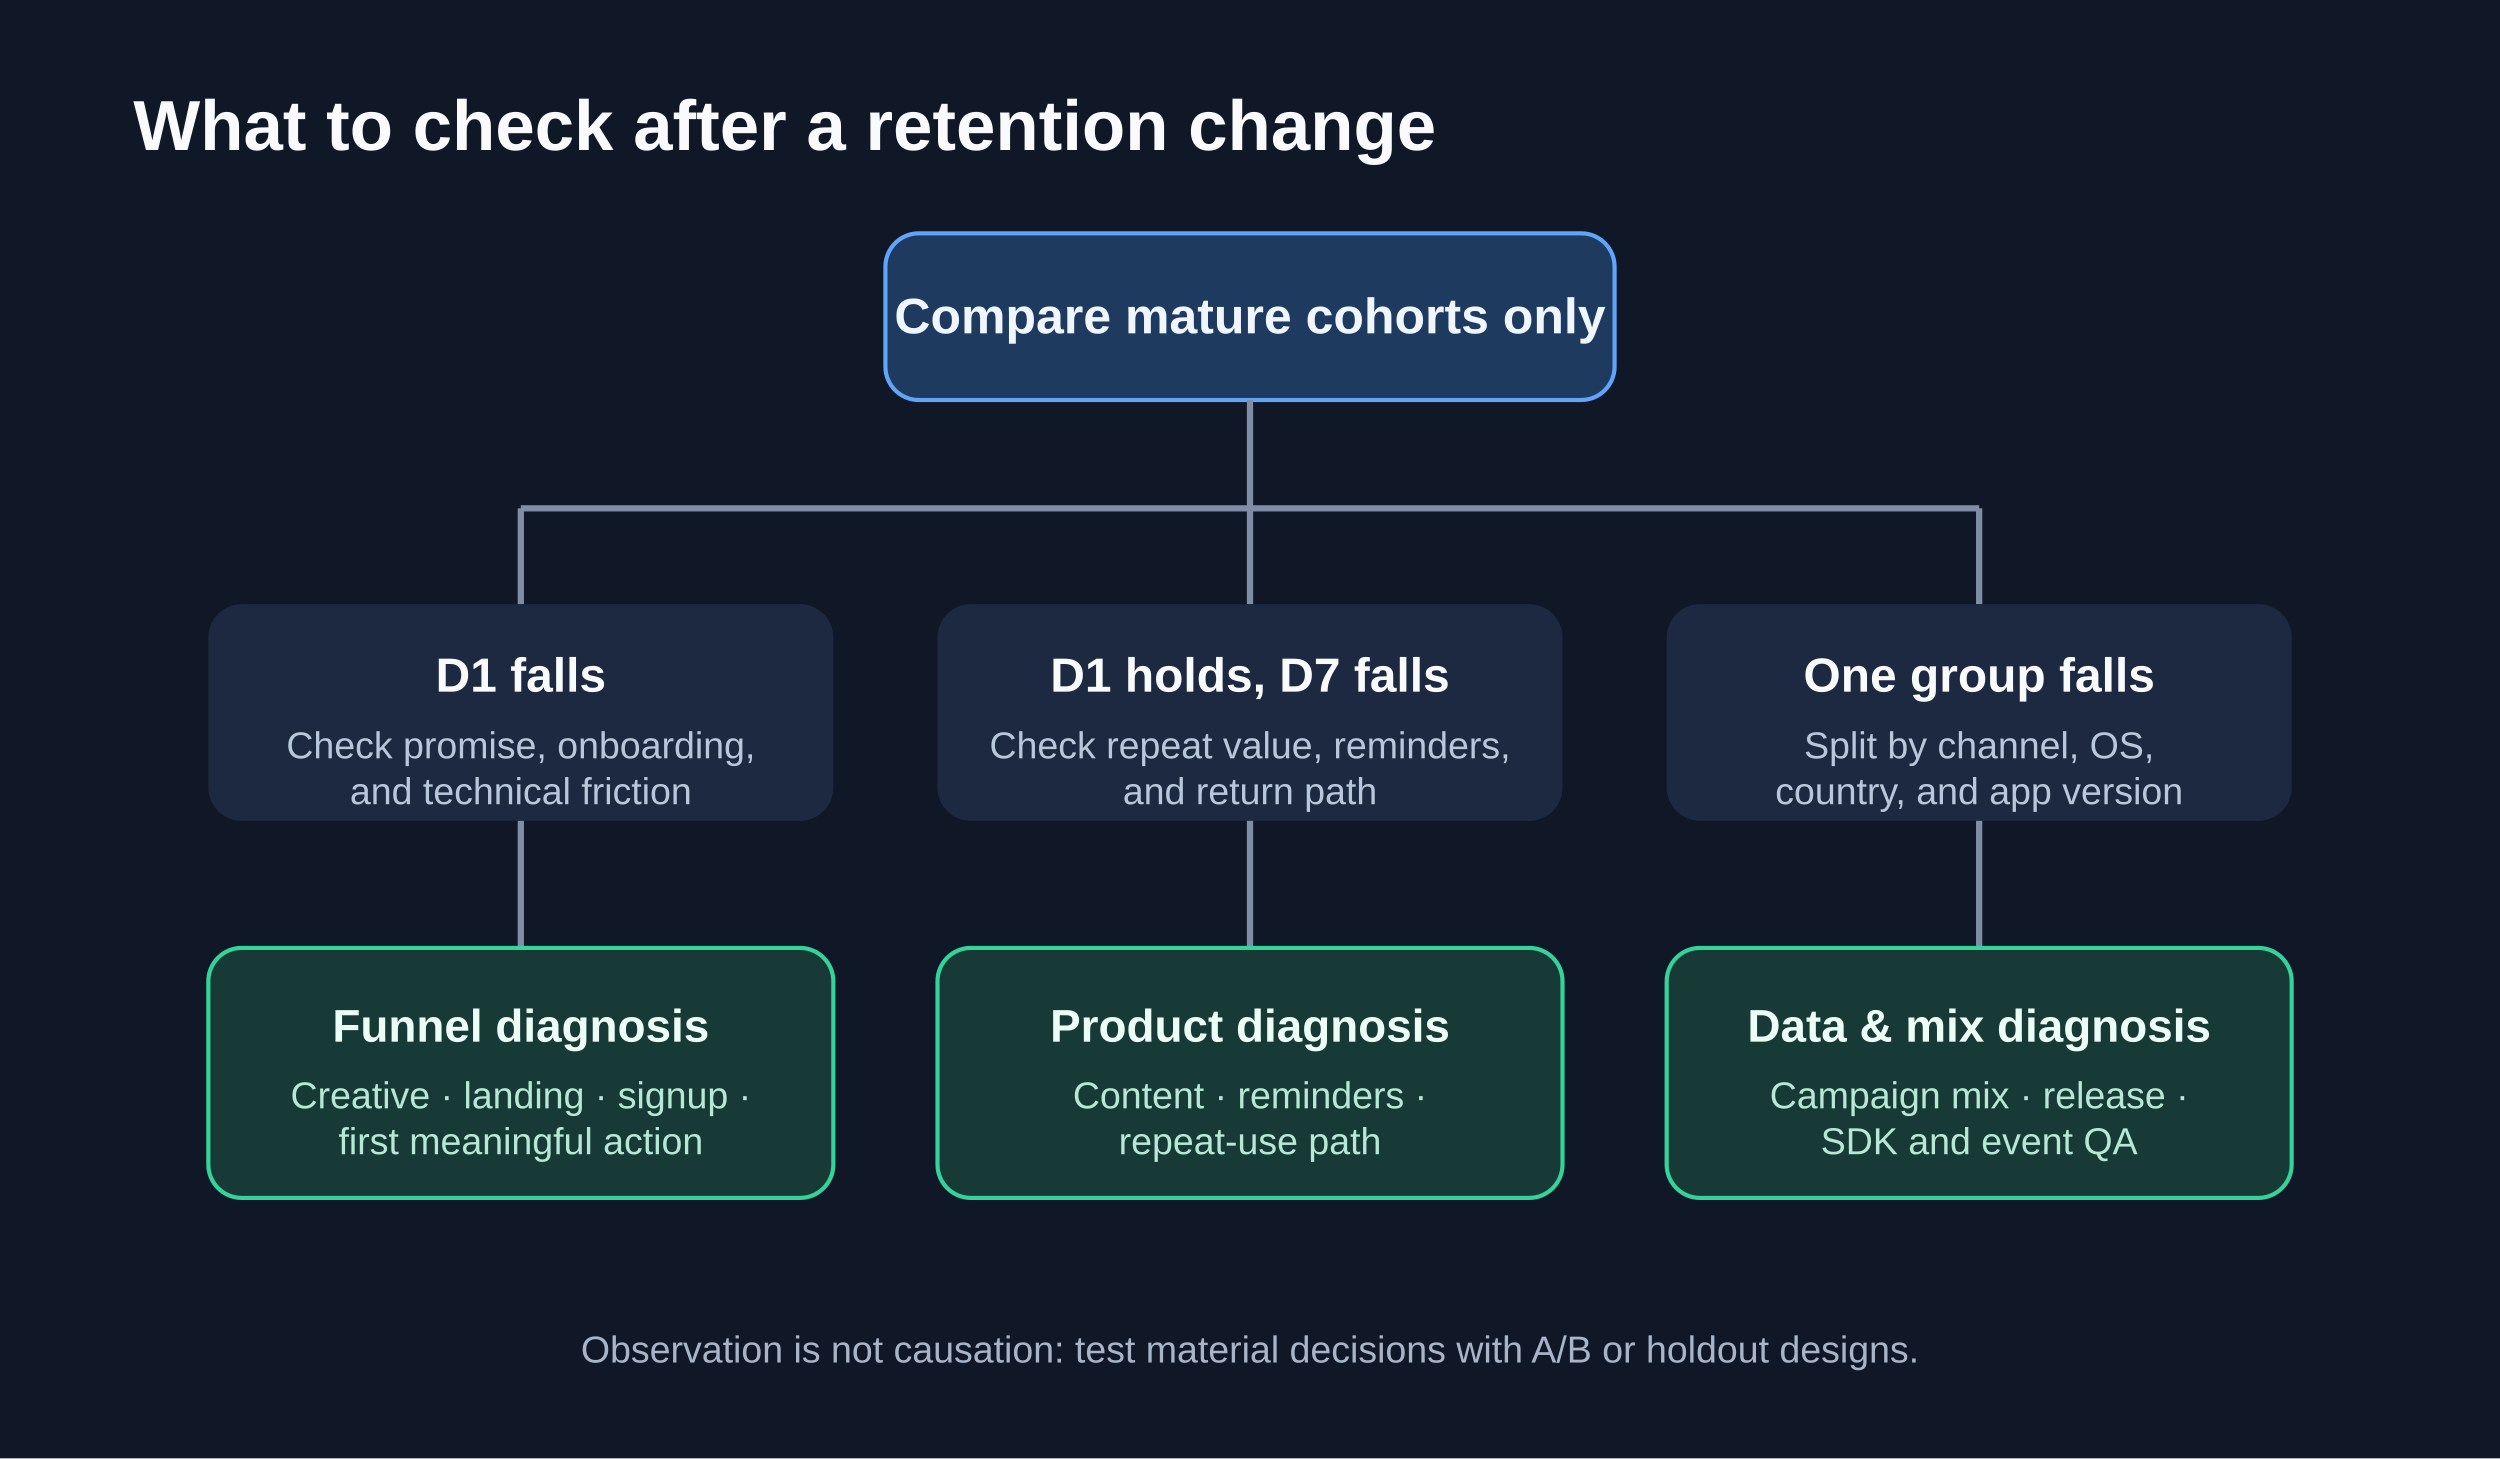
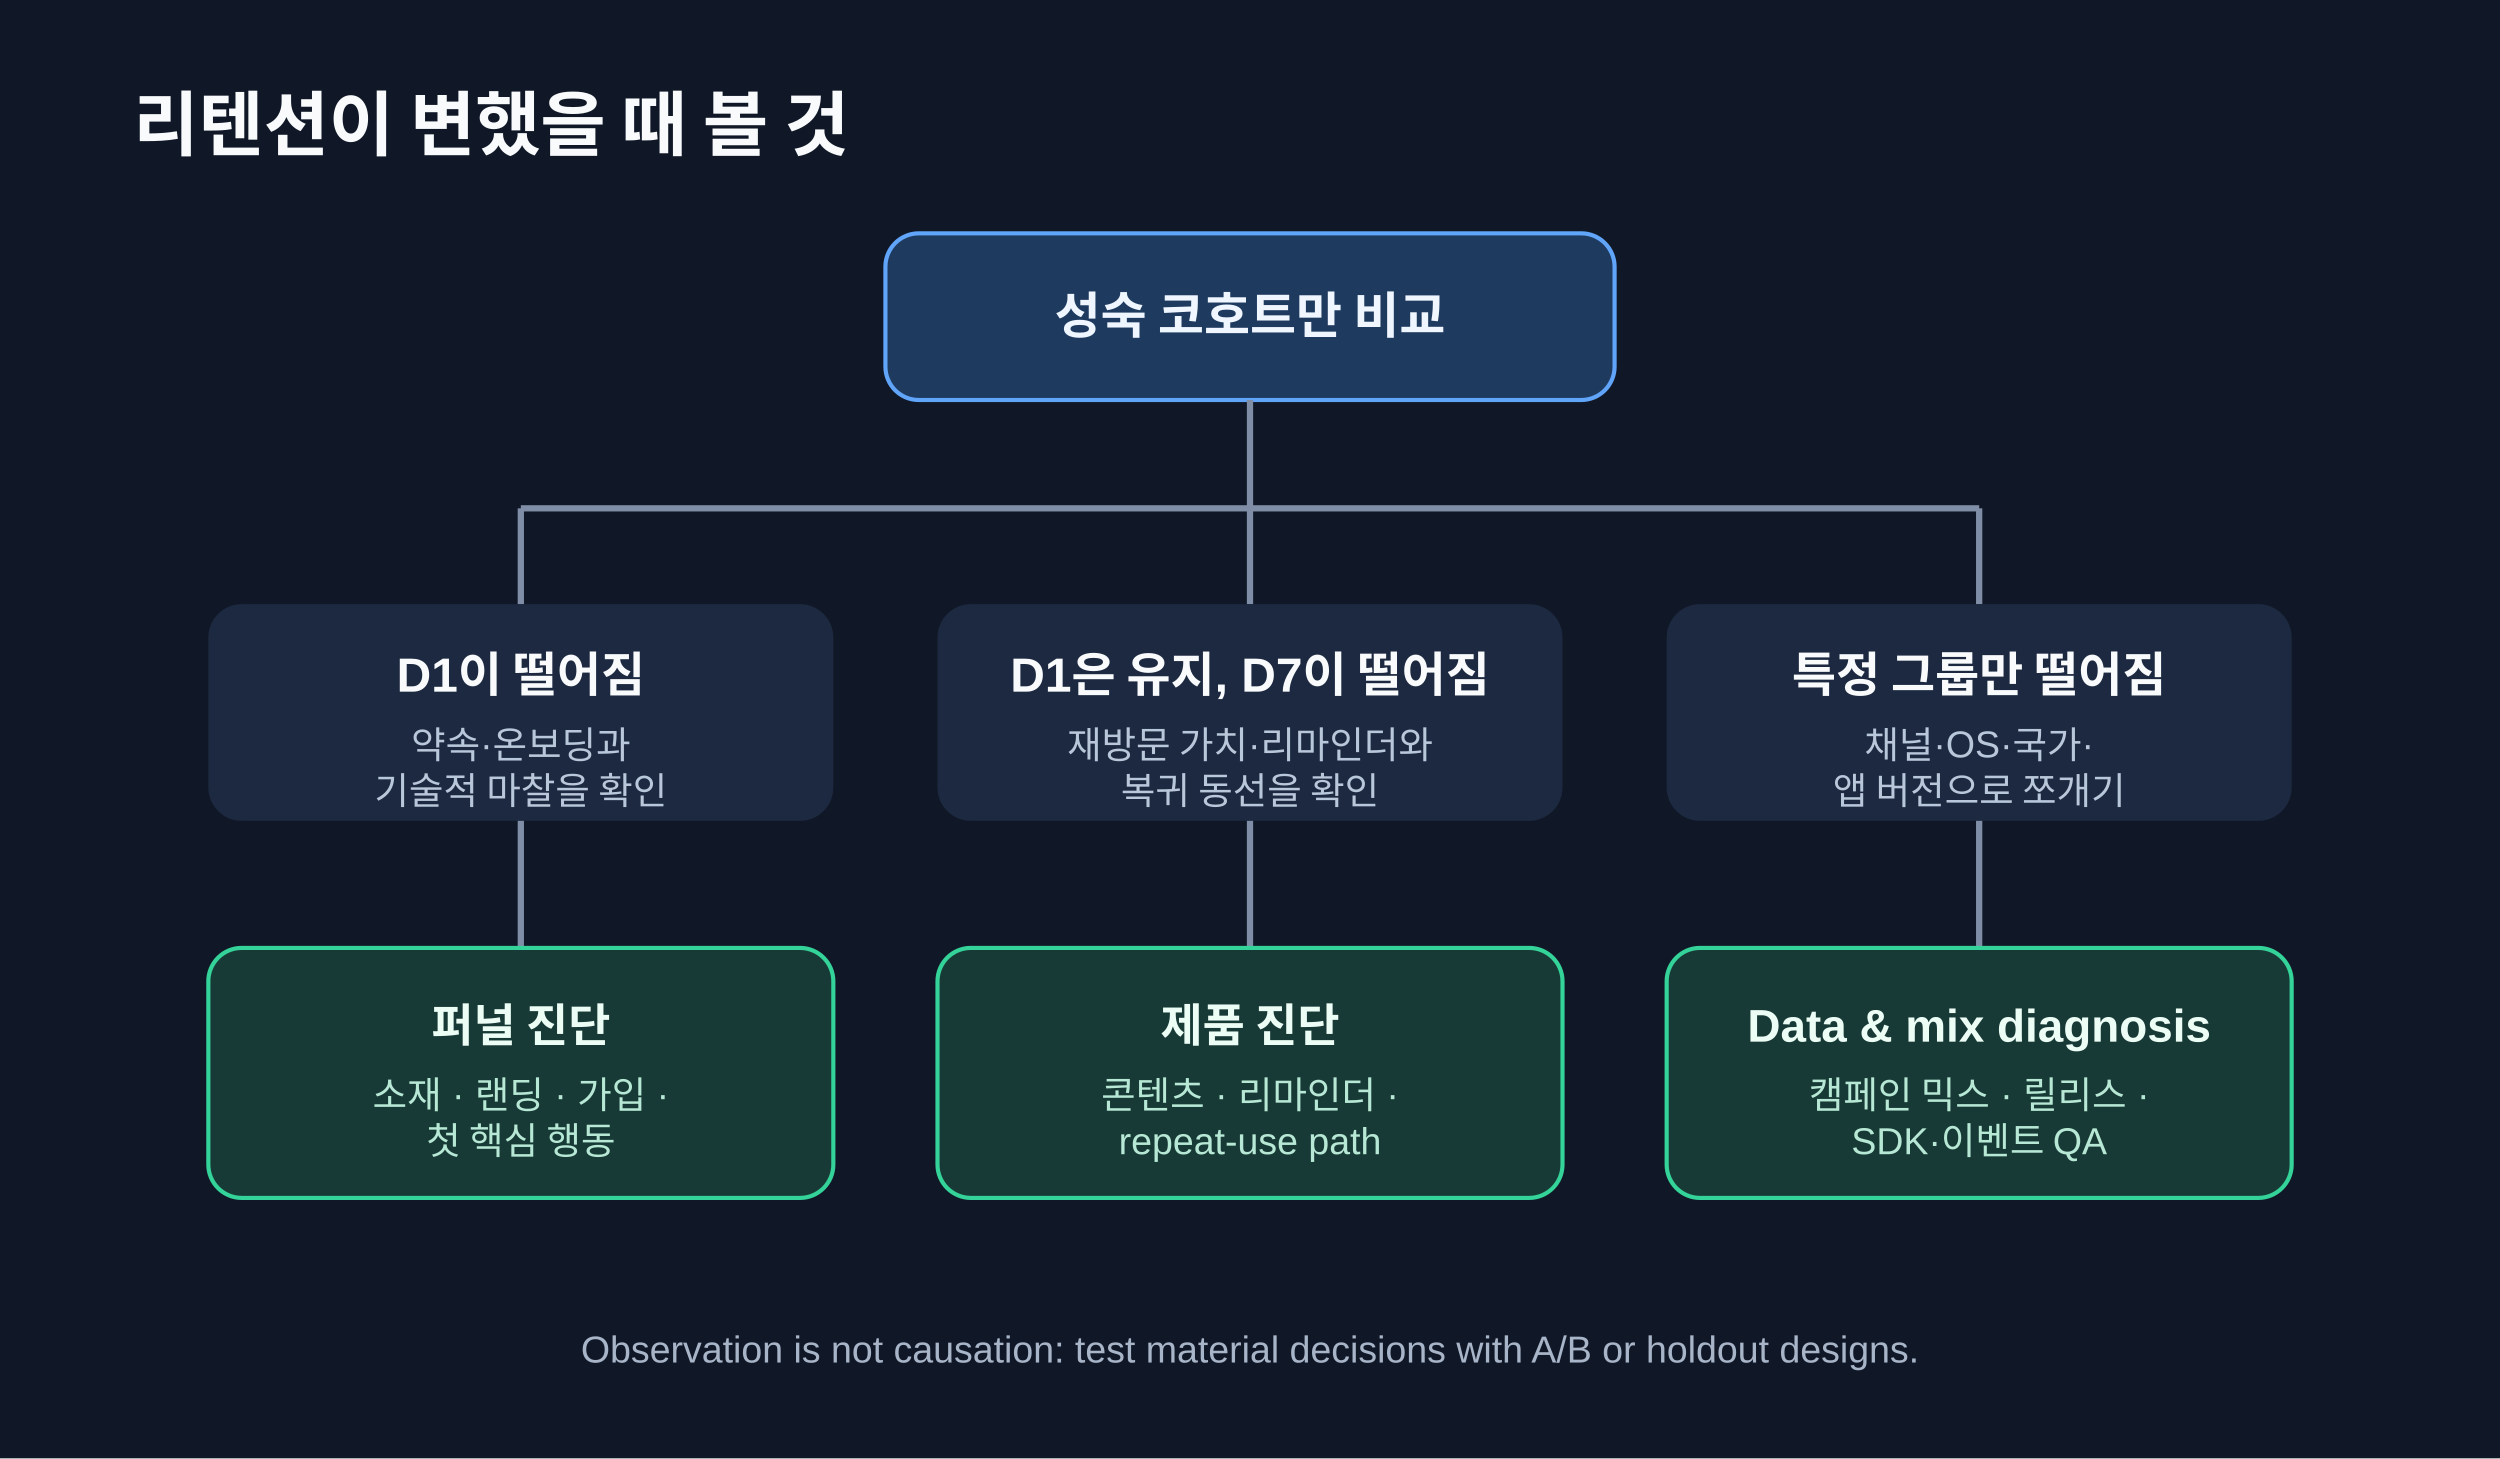
<svg xmlns="http://www.w3.org/2000/svg" width="1200" height="700" viewBox="0 0 1200 700" role="img" aria-labelledby="title desc">
  <rect width="1200" height="700" fill="#101827" />
-   <text x="64" y="72" fill="#f8fafc" font-family="Arial, sans-serif" font-size="34" font-weight="700">What to check after a retention change</text>
+   <text x="64" y="72" fill="#f8fafc" font-family="Arial, sans-serif" font-size="34" font-weight="700">리텐션이 변했을 때 볼 것</text>
  <g font-family="Arial, sans-serif">
    <rect x="425" y="112" width="350" height="80" rx="16" fill="#1e3a5f" stroke="#60a5fa" stroke-width="2" />
-     <text x="600" y="160" text-anchor="middle" fill="#eff6ff" font-size="24" font-weight="700">Compare mature cohorts only</text>
+     <text x="600" y="160" text-anchor="middle" fill="#eff6ff" font-size="24" font-weight="700">성숙 코호트만 비교</text>
    <path d="M600 192V244M250 244H950M250 244V290M600 244V290M950 244V290" fill="none" stroke="#7f8ea6" stroke-width="3" />
    <rect x="100" y="290" width="300" height="104" rx="16" fill="#1c2940" />
-     <text x="250" y="332" text-anchor="middle" fill="#f8fafc" font-size="23" font-weight="700">D1 falls</text>
-     <text x="250" y="364" text-anchor="middle" fill="#b9c7da" font-size="18">Check promise, onboarding,</text>
-     <text x="250" y="386" text-anchor="middle" fill="#b9c7da" font-size="18">and technical friction</text>
+     <text x="250" y="332" text-anchor="middle" fill="#f8fafc" font-size="23" font-weight="700">D1이 떨어짐</text>
+     <text x="250" y="364" text-anchor="middle" fill="#b9c7da" font-size="18">약속·온보딩과</text>
+     <text x="250" y="386" text-anchor="middle" fill="#b9c7da" font-size="18">기술적 마찰을 확인</text>
    <rect x="450" y="290" width="300" height="104" rx="16" fill="#1c2940" />
-     <text x="600" y="332" text-anchor="middle" fill="#f8fafc" font-size="23" font-weight="700">D1 holds, D7 falls</text>
-     <text x="600" y="364" text-anchor="middle" fill="#b9c7da" font-size="18">Check repeat value, reminders,</text>
-     <text x="600" y="386" text-anchor="middle" fill="#b9c7da" font-size="18">and return path</text>
+     <text x="600" y="332" text-anchor="middle" fill="#f8fafc" font-size="23" font-weight="700">D1은 유지, D7이 떨어짐</text>
+     <text x="600" y="364" text-anchor="middle" fill="#b9c7da" font-size="18">재방문 가치·리마인더와</text>
+     <text x="600" y="386" text-anchor="middle" fill="#b9c7da" font-size="18">복귀 동선을 확인</text>
    <rect x="800" y="290" width="300" height="104" rx="16" fill="#1c2940" />
-     <text x="950" y="332" text-anchor="middle" fill="#f8fafc" font-size="23" font-weight="700">One group falls</text>
-     <text x="950" y="364" text-anchor="middle" fill="#b9c7da" font-size="18">Split by channel, OS,</text>
-     <text x="950" y="386" text-anchor="middle" fill="#b9c7da" font-size="18">country, and app version</text>
+     <text x="950" y="332" text-anchor="middle" fill="#f8fafc" font-size="23" font-weight="700">특정 그룹만 떨어짐</text>
+     <text x="950" y="364" text-anchor="middle" fill="#b9c7da" font-size="18">채널·OS·국가·</text>
+     <text x="950" y="386" text-anchor="middle" fill="#b9c7da" font-size="18">앱 버전으로 쪼개기</text>
    <path d="M250 394V455M600 394V455M950 394V455" fill="none" stroke="#7f8ea6" stroke-width="3" />
    <rect x="100" y="455" width="300" height="120" rx="16" fill="#183a36" stroke="#34d399" stroke-width="2" />
-     <text x="250" y="500" text-anchor="middle" fill="#ecfdf5" font-size="22" font-weight="700">Funnel diagnosis</text>
-     <text x="250" y="532" text-anchor="middle" fill="#b7e8d5" font-size="18">Creative · landing · signup ·</text>
-     <text x="250" y="554" text-anchor="middle" fill="#b7e8d5" font-size="18">first meaningful action</text>
+     <text x="250" y="500" text-anchor="middle" fill="#ecfdf5" font-size="22" font-weight="700">퍼널 진단</text>
+     <text x="250" y="532" text-anchor="middle" fill="#b7e8d5" font-size="18">소재 · 랜딩 · 가입 ·</text>
+     <text x="250" y="554" text-anchor="middle" fill="#b7e8d5" font-size="18">첫 핵심 행동</text>
    <rect x="450" y="455" width="300" height="120" rx="16" fill="#183a36" stroke="#34d399" stroke-width="2" />
-     <text x="600" y="500" text-anchor="middle" fill="#ecfdf5" font-size="22" font-weight="700">Product diagnosis</text>
-     <text x="600" y="532" text-anchor="middle" fill="#b7e8d5" font-size="18">Content · reminders ·</text>
+     <text x="600" y="500" text-anchor="middle" fill="#ecfdf5" font-size="22" font-weight="700">제품 진단</text>
+     <text x="600" y="532" text-anchor="middle" fill="#b7e8d5" font-size="18">콘텐츠 · 리마인더 ·</text>
    <text x="600" y="554" text-anchor="middle" fill="#b7e8d5" font-size="18">repeat-use path</text>
    <rect x="800" y="455" width="300" height="120" rx="16" fill="#183a36" stroke="#34d399" stroke-width="2" />
    <text x="950" y="500" text-anchor="middle" fill="#ecfdf5" font-size="22" font-weight="700">Data &amp; mix diagnosis</text>
-     <text x="950" y="532" text-anchor="middle" fill="#b7e8d5" font-size="18">Campaign mix · release ·</text>
-     <text x="950" y="554" text-anchor="middle" fill="#b7e8d5" font-size="18">SDK and event QA</text>
+     <text x="950" y="532" text-anchor="middle" fill="#b7e8d5" font-size="18">캠페인 믹스 · 릴리스 ·</text>
+     <text x="950" y="554" text-anchor="middle" fill="#b7e8d5" font-size="18">SDK·이벤트 QA</text>
    <text x="600" y="654" text-anchor="middle" fill="#a8b5c8" font-size="18">Observation is not causation: test material decisions with A/B or holdout designs.</text>
  </g>
</svg>
